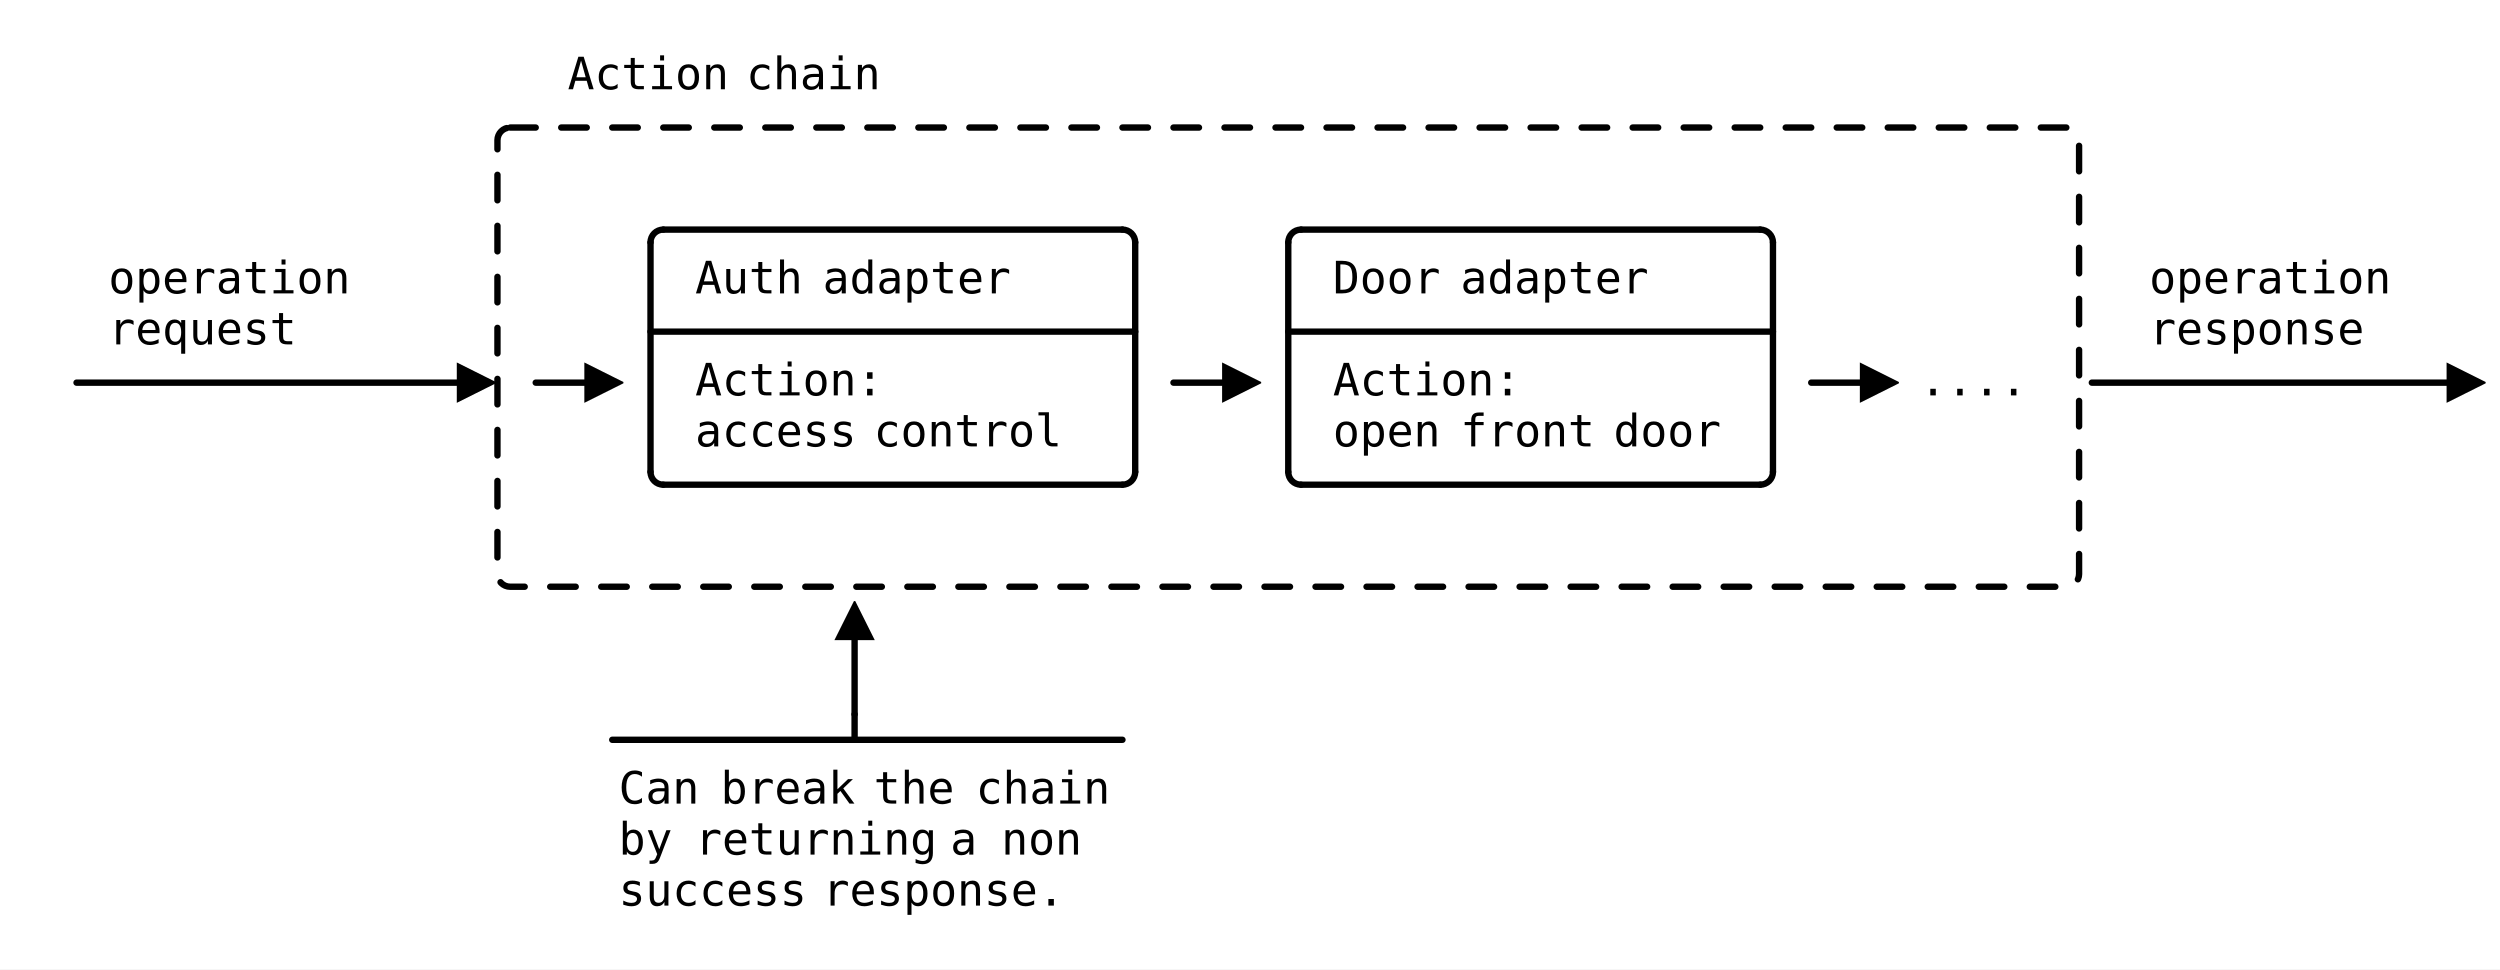
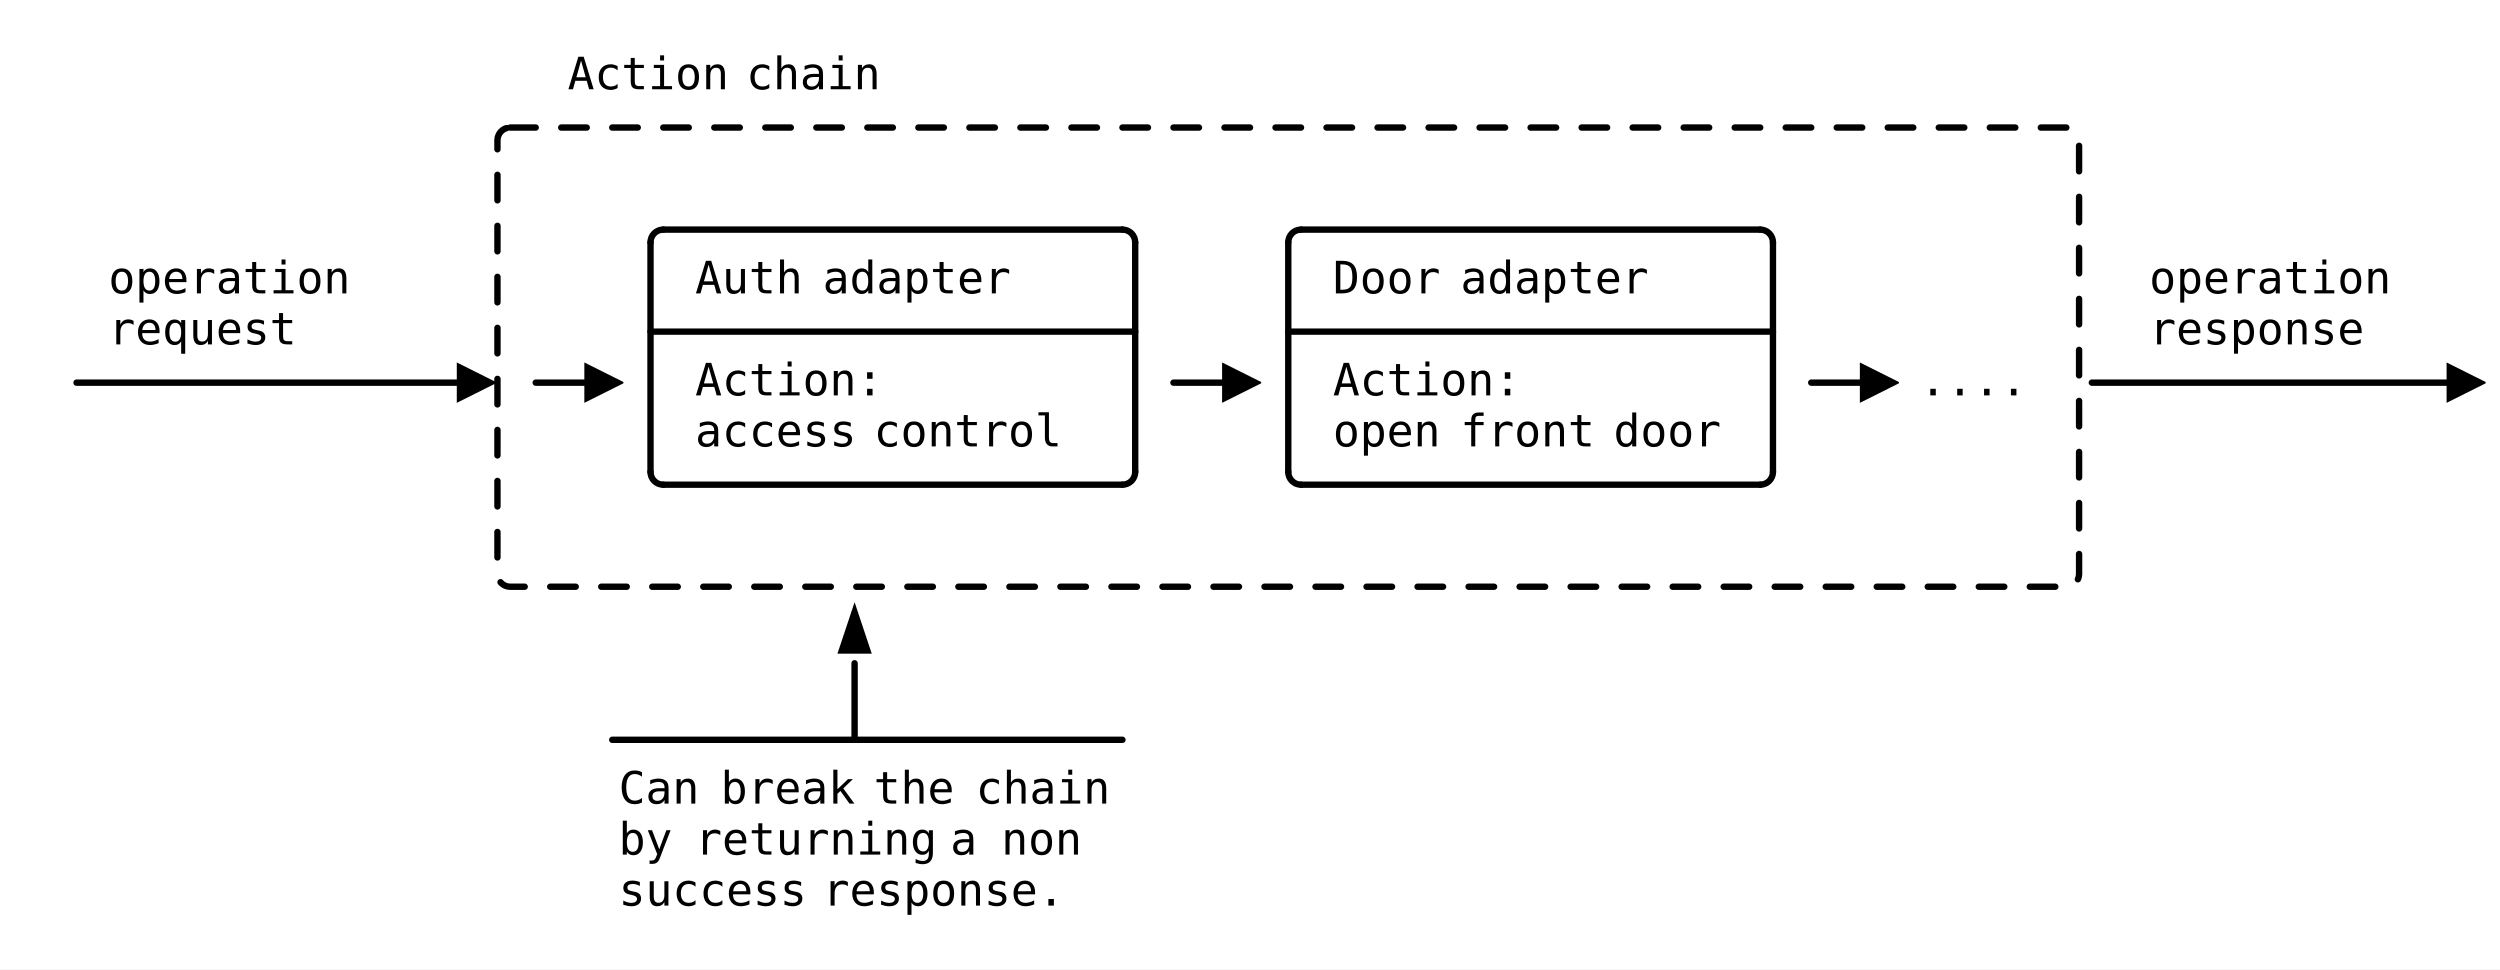
<svg xmlns="http://www.w3.org/2000/svg" height="304" preserveAspectRatio="xMidYMid meet" viewBox="0 0 784 304" width="784">
  <style>line, path, circle,rect,polygon {
                          stroke: black;
                          stroke-width: 2;
                          stroke-opacity: 1;
                          fill-opacity: 1;
                          stroke-linecap: round;
                          stroke-linejoin: miter;
                        }

                    text {
                        fill: black;
                        }
                        rect.backdrop{
                            stroke: none;
                            fill: white;
                        }
                        .broken{
                            stroke-dasharray: 8;
                        }
                        .filled{
                            fill: black;
                        }
                        .bg_filled{
                            fill: white;
                        }
                        .nofill{
                            fill: white;
                        }

                        text {
                         font-family: monospace;
                         font-size: 14px;
                        }

                        .end_marked_arrow{
                            marker-end: url(#arrow);
                         }
                        .start_marked_arrow{
                            marker-start: url(#arrow);
                         }

                        .end_marked_diamond{
                            marker-end: url(#diamond);
                         }
                        .start_marked_diamond{
                            marker-start: url(#diamond);
                         }

                        .end_marked_circle{
                            marker-end: url(#circle);
                         }
                        .start_marked_circle{
                            marker-start: url(#circle);
                         }

                        .end_marked_open_circle{
                            marker-end: url(#open_circle);
                         }
                        .start_marked_open_circle{
                            marker-start: url(#open_circle);
                         }

                        .end_marked_big_open_circle{
                            marker-end: url(#big_open_circle);
                         }
                        .start_marked_big_open_circle{
                            marker-start: url(#big_open_circle);
                         }

                         
                        </style>
  <defs>
    <marker id="arrow" markerHeight="7" markerWidth="7" orient="auto-start-reverse" refX="4" refY="2" viewBox="-2 -2 8 8">
      <polygon points="0,0 0,4 4,2 0,0" />
    </marker>
    <marker id="diamond" markerHeight="7" markerWidth="7" orient="auto-start-reverse" refX="4" refY="2" viewBox="-2 -2 8 8">
      <polygon points="0,2 2,0 4,2 2,4 0,2" />
    </marker>
    <marker id="circle" markerHeight="7" markerWidth="7" orient="auto-start-reverse" refX="4" refY="4" viewBox="0 0 8 8">
      <circle class="filled" cx="4" cy="4" r="2" />
    </marker>
    <marker id="open_circle" markerHeight="7" markerWidth="7" orient="auto-start-reverse" refX="4" refY="4" viewBox="0 0 8 8">
      <circle class="bg_filled" cx="4" cy="4" r="2" />
    </marker>
    <marker id="big_open_circle" markerHeight="7" markerWidth="7" orient="auto-start-reverse" refX="4" refY="4" viewBox="0 0 8 8">
      <circle class="bg_filled" cx="4" cy="4" r="3" />
    </marker>
  </defs>
  <rect class="backdrop" height="304" width="784" x="0" y="0" />
  <rect class="broken nofill" height="144" rx="4" width="496" x="156" y="40" />
  <text x="218" y="92">Auth</text>
  <text x="258" y="92">adapter</text>
  <text x="218" y="124">Action:</text>
  <text x="218" y="140">access</text>
  <text x="274" y="140">control</text>
  <text x="418" y="92">Door</text>
  <text x="458" y="92">adapter</text>
  <text x="418" y="124">Action:</text>
  <text x="418" y="140">open</text>
  <text x="458" y="140">front</text>
  <text x="506" y="140">door</text>
  <line class="solid end_marked_arrow" x1="168" x2="192" y1="120" y2="120" />
  <line class="solid end_marked_arrow" x1="368" x2="392" y1="120" y2="120" />
  <line class="solid end_marked_arrow" x1="568" x2="592" y1="120" y2="120" />
  <text x="602" y="124">....</text>
  <text x="178" y="28">Action</text>
  <text x="234" y="28">chain</text>
  <text x="34" y="92">operation</text>
  <text x="674" y="92">operation</text>
  <text x="34" y="108">request</text>
  <text x="674" y="108">response</text>
  <line class="solid end_marked_arrow" x1="24" x2="152" y1="120" y2="120" />
  <line class="solid end_marked_arrow" x1="656" x2="776" y1="120" y2="120" />
-   <line class="solid end_marked_arrow" x1="268" x2="268" y1="224" y2="192" />
+   <polygon class="filled" points="264,204 268,192 272,204" />
  <text x="194" y="252">Can</text>
  <text x="226" y="252">break</text>
  <text x="274" y="252">the</text>
  <text x="306" y="252">chain</text>
  <text x="194" y="268">by</text>
  <text x="218" y="268">returning</text>
  <text x="298" y="268">a</text>
  <text x="314" y="268">non</text>
  <text x="194" y="284">success</text>
  <text x="258" y="284">response.</text>
  <g>
+     <line class="solid" x1="268" x2="268" y1="208" y2="232" />
    <line class="solid" x1="192" x2="352" y1="232" y2="232" />
-     <line class="solid" x1="268" x2="268" y1="224" y2="232" />
  </g>
  <g>
    <path class="nofill" d="M 208,72 A 4,4 0,0,0 204,76" />
    <line class="solid" x1="204" x2="204" y1="76" y2="148" />
    <line class="solid" x1="208" x2="352" y1="72" y2="72" />
    <path class="nofill" d="M 352,72 A 4,4 0,0,1 356,76" />
    <line class="solid" x1="356" x2="356" y1="76" y2="148" />
    <line class="solid" x1="204" x2="356" y1="104" y2="104" />
    <path class="nofill" d="M 204,148 A 4,4 0,0,0 208,152" />
    <line class="solid" x1="208" x2="352" y1="152" y2="152" />
    <path class="nofill" d="M 356,148 A 4,4 0,0,1 352,152" />
  </g>
  <g>
    <path class="nofill" d="M 408,72 A 4,4 0,0,0 404,76" />
    <line class="solid" x1="404" x2="404" y1="76" y2="148" />
    <line class="solid" x1="408" x2="552" y1="72" y2="72" />
    <path class="nofill" d="M 552,72 A 4,4 0,0,1 556,76" />
    <line class="solid" x1="556" x2="556" y1="76" y2="148" />
    <line class="solid" x1="404" x2="556" y1="104" y2="104" />
    <path class="nofill" d="M 404,148 A 4,4 0,0,0 408,152" />
    <line class="solid" x1="408" x2="552" y1="152" y2="152" />
    <path class="nofill" d="M 556,148 A 4,4 0,0,1 552,152" />
  </g>
</svg>
